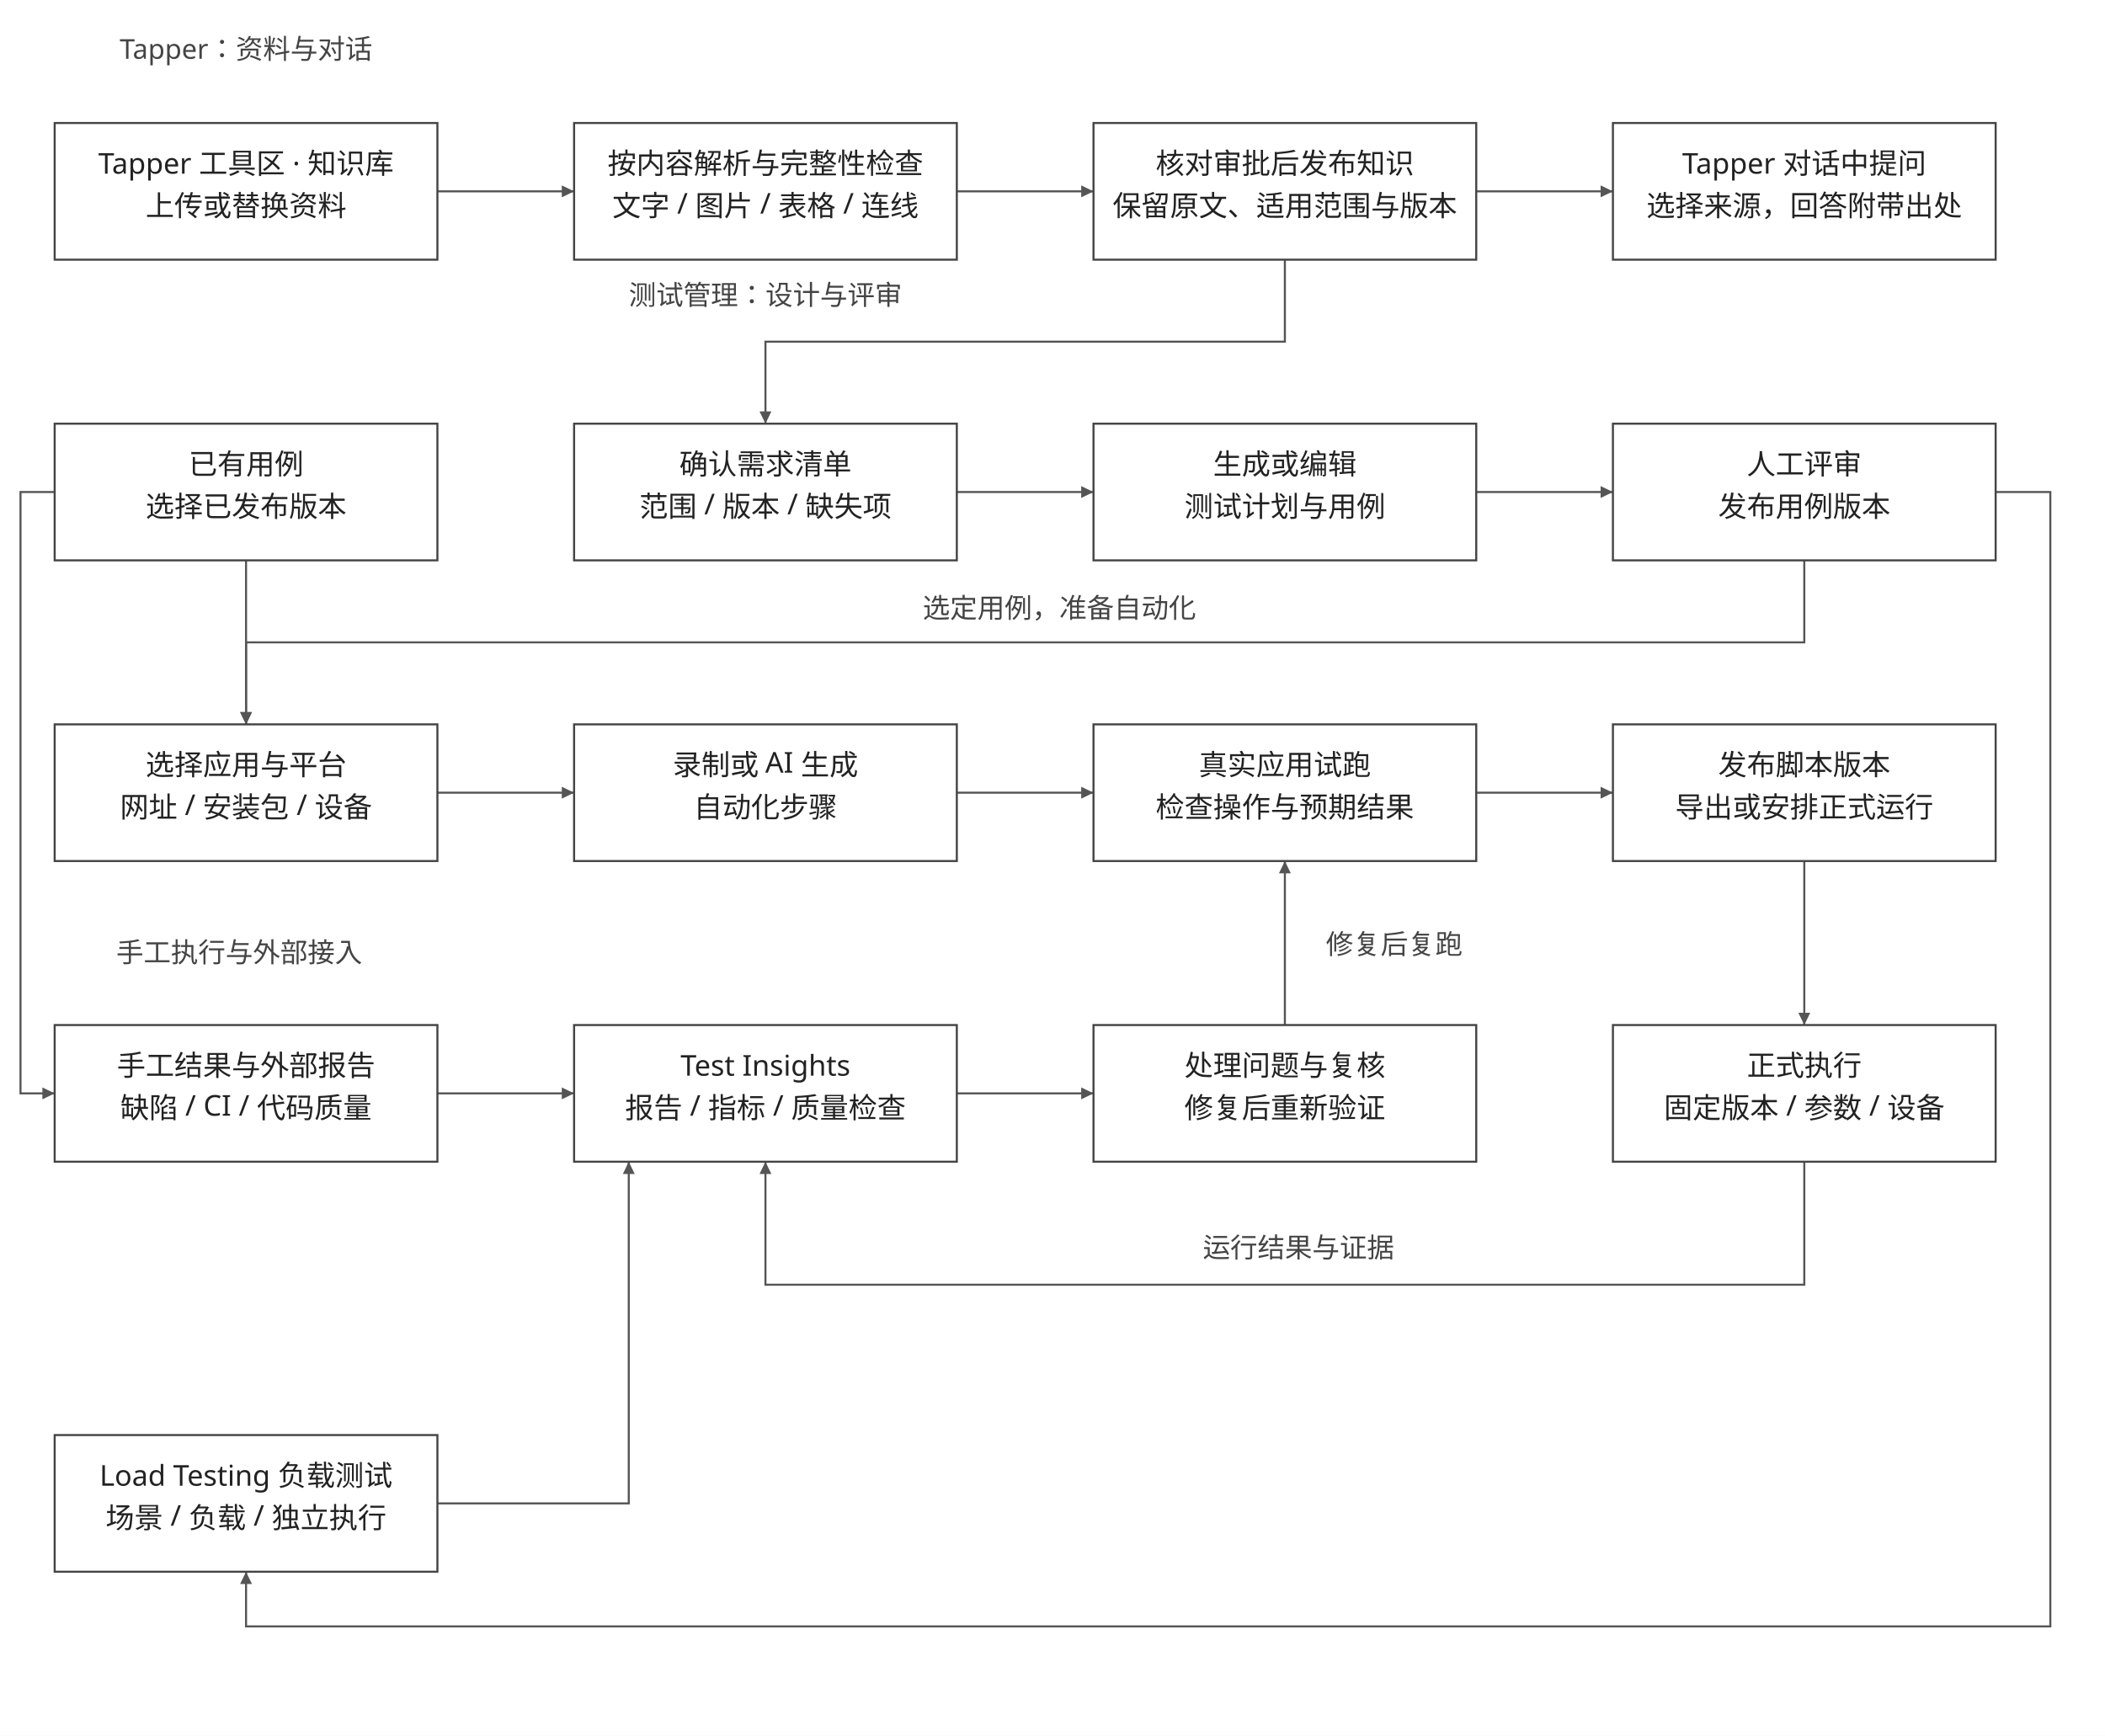
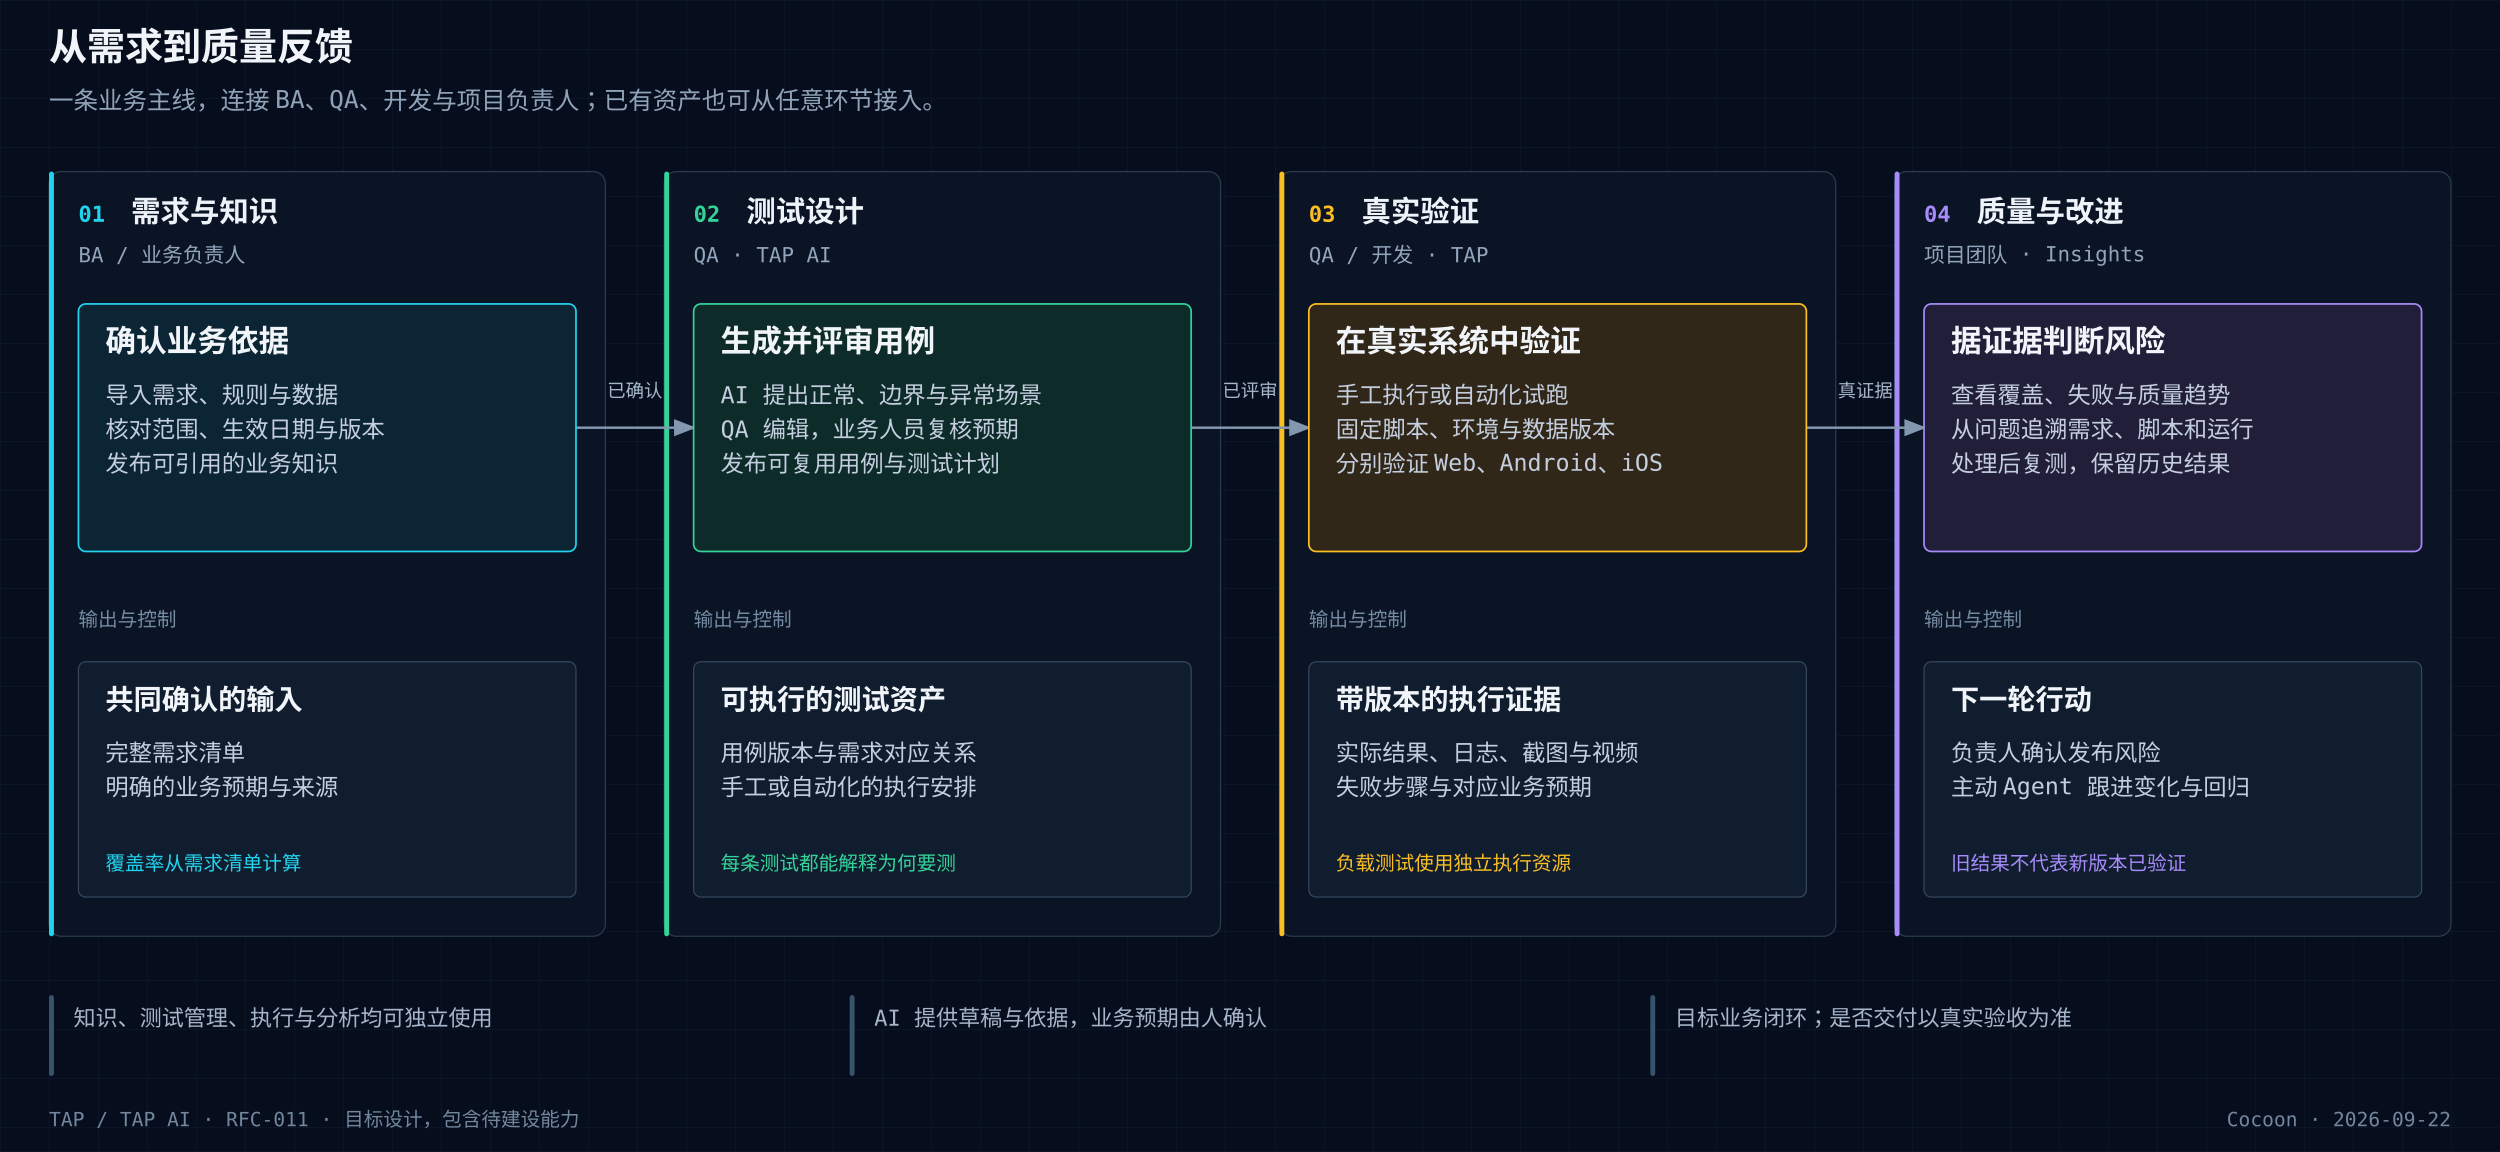
- <svg xmlns="http://www.w3.org/2000/svg" width="1540" height="1270" viewBox="0 0 1540 1270" role="img">
-   <rect width="100%" height="100%" fill="white" />
-   <polyline points="320,140 420,140" fill="none" stroke="#555" stroke-width="1.5" />
-   <polygon points="420.00,140.00 411.00,144.35 411.00,135.65" fill="#555" />
-   <polyline points="700,140 800,140" fill="none" stroke="#555" stroke-width="1.5" />
-   <polygon points="800.00,140.00 791.00,144.35 791.00,135.65" fill="#555" />
-   <polyline points="1080,140 1180,140" fill="none" stroke="#555" stroke-width="1.5" />
-   <polygon points="1180.00,140.00 1171.00,144.35 1171.00,135.65" fill="#555" />
-   <polyline points="940,190 940,250 560,250 560,310" fill="none" stroke="#555" stroke-width="1.5" />
-   <polygon points="560.00,310.00 555.65,301.00 564.35,301.00" fill="#555" />
-   <polyline points="700,360 800,360" fill="none" stroke="#555" stroke-width="1.5" />
-   <polygon points="800.00,360.00 791.00,364.35 791.00,355.65" fill="#555" />
-   <polyline points="1080,360 1180,360" fill="none" stroke="#555" stroke-width="1.5" />
-   <polygon points="1180.00,360.00 1171.00,364.35 1171.00,355.65" fill="#555" />
-   <polyline points="180,410 180,530" fill="none" stroke="#555" stroke-width="1.5" />
-   <polygon points="180.00,530.00 175.65,521.00 184.35,521.00" fill="#555" />
-   <polyline points="1320,410 1320,470 180,470 180,530" fill="none" stroke="#555" stroke-width="1.5" />
-   <polygon points="180.00,530.00 175.65,521.00 184.35,521.00" fill="#555" />
-   <polyline points="320,580 420,580" fill="none" stroke="#555" stroke-width="1.5" />
-   <polygon points="420.00,580.00 411.00,584.35 411.00,575.65" fill="#555" />
-   <polyline points="700,580 800,580" fill="none" stroke="#555" stroke-width="1.5" />
-   <polygon points="800.00,580.00 791.00,584.35 791.00,575.65" fill="#555" />
-   <polyline points="1080,580 1180,580" fill="none" stroke="#555" stroke-width="1.5" />
-   <polygon points="1180.00,580.00 1171.00,584.35 1171.00,575.65" fill="#555" />
-   <polyline points="1320,630 1320,750" fill="none" stroke="#555" stroke-width="1.5" />
-   <polygon points="1320.00,750.00 1315.65,741.00 1324.35,741.00" fill="#555" />
-   <polyline points="320,800 420,800" fill="none" stroke="#555" stroke-width="1.5" />
-   <polygon points="420.00,800.00 411.00,804.35 411.00,795.65" fill="#555" />
-   <polyline points="1320,850 1320,940 560,940 560,850" fill="none" stroke="#555" stroke-width="1.5" />
-   <polygon points="560.00,850.00 564.35,859.00 555.65,859.00" fill="#555" />
-   <polyline points="700,800 800,800" fill="none" stroke="#555" stroke-width="1.5" />
-   <polygon points="800.00,800.00 791.00,804.35 791.00,795.65" fill="#555" />
-   <polyline points="940,750 940,630" fill="none" stroke="#555" stroke-width="1.5" />
-   <polygon points="940.00,630.00 944.35,639.00 935.65,639.00" fill="#555" />
-   <polyline points="40,360 15,360 15,800 40,800" fill="none" stroke="#555" stroke-width="1.5" />
-   <polygon points="40.00,800.00 31.00,804.35 31.00,795.65" fill="#555" />
-   <polyline points="1460,360 1500,360 1500,1190 180,1190 180,1150" fill="none" stroke="#555" stroke-width="1.5" />
-   <polygon points="180.00,1150.00 184.35,1159.00 175.65,1159.00" fill="#555" />
-   <polyline points="320,1100 460,1100 460,850" fill="none" stroke="#555" stroke-width="1.5" />
-   <polygon points="460.00,850.00 464.35,859.00 455.65,859.00" fill="#555" />
-   <rect x="40" y="90" width="280" height="100" fill="white" stroke="#444" stroke-width="1.5" />
-   <text x="180.0" y="127.06" text-anchor="middle" font-family="STHeiti, sans-serif" font-size="21" fill="#222">Tapper 工具区 · 知识库</text>
-   <text x="180.0" y="158.06" text-anchor="middle" font-family="STHeiti, sans-serif" font-size="21" fill="#222">上传或替换资料</text>
-   <rect x="420" y="90" width="280" height="100" fill="white" stroke="#444" stroke-width="1.5" />
-   <text x="560.0" y="127.06" text-anchor="middle" font-family="STHeiti, sans-serif" font-size="21" fill="#222">按内容解析与完整性检查</text>
-   <text x="560.0" y="158.06" text-anchor="middle" font-family="STHeiti, sans-serif" font-size="21" fill="#222">文字 / 图片 / 表格 / 连线</text>
-   <rect x="800" y="90" width="280" height="100" fill="white" stroke="#444" stroke-width="1.5" />
-   <text x="940.0" y="127.06" text-anchor="middle" font-family="STHeiti, sans-serif" font-size="21" fill="#222">核对审批后发布知识</text>
-   <text x="940.0" y="158.06" text-anchor="middle" font-family="STHeiti, sans-serif" font-size="21" fill="#222">保留原文、适用范围与版本</text>
-   <rect x="1180" y="90" width="280" height="100" fill="white" stroke="#444" stroke-width="1.5" />
-   <text x="1320.0" y="127.06" text-anchor="middle" font-family="STHeiti, sans-serif" font-size="21" fill="#222">Tapper 对话中提问</text>
-   <text x="1320.0" y="158.06" text-anchor="middle" font-family="STHeiti, sans-serif" font-size="21" fill="#222">选择来源，回答附带出处</text>
-   <rect x="40" y="310" width="280" height="100" fill="white" stroke="#444" stroke-width="1.5" />
-   <text x="180.0" y="347.06" text-anchor="middle" font-family="STHeiti, sans-serif" font-size="21" fill="#222">已有用例</text>
-   <text x="180.0" y="378.06" text-anchor="middle" font-family="STHeiti, sans-serif" font-size="21" fill="#222">选择已发布版本</text>
-   <rect x="420" y="310" width="280" height="100" fill="white" stroke="#444" stroke-width="1.5" />
-   <text x="560.0" y="347.06" text-anchor="middle" font-family="STHeiti, sans-serif" font-size="21" fill="#222">确认需求清单</text>
-   <text x="560.0" y="378.06" text-anchor="middle" font-family="STHeiti, sans-serif" font-size="21" fill="#222">范围 / 版本 / 缺失项</text>
-   <rect x="800" y="310" width="280" height="100" fill="white" stroke="#444" stroke-width="1.5" />
-   <text x="940.0" y="347.06" text-anchor="middle" font-family="STHeiti, sans-serif" font-size="21" fill="#222">生成或编辑</text>
-   <text x="940.0" y="378.06" text-anchor="middle" font-family="STHeiti, sans-serif" font-size="21" fill="#222">测试计划与用例</text>
-   <rect x="1180" y="310" width="280" height="100" fill="white" stroke="#444" stroke-width="1.5" />
-   <text x="1320.0" y="347.06" text-anchor="middle" font-family="STHeiti, sans-serif" font-size="21" fill="#222">人工评审</text>
-   <text x="1320.0" y="378.06" text-anchor="middle" font-family="STHeiti, sans-serif" font-size="21" fill="#222">发布用例版本</text>
-   <rect x="40" y="530" width="280" height="100" fill="white" stroke="#444" stroke-width="1.5" />
-   <text x="180.0" y="567.06" text-anchor="middle" font-family="STHeiti, sans-serif" font-size="21" fill="#222">选择应用与平台</text>
-   <text x="180.0" y="598.06" text-anchor="middle" font-family="STHeiti, sans-serif" font-size="21" fill="#222">网址 / 安装包 / 设备</text>
-   <rect x="420" y="530" width="280" height="100" fill="white" stroke="#444" stroke-width="1.5" />
-   <text x="560.0" y="567.06" text-anchor="middle" font-family="STHeiti, sans-serif" font-size="21" fill="#222">录制或 AI 生成</text>
-   <text x="560.0" y="598.06" text-anchor="middle" font-family="STHeiti, sans-serif" font-size="21" fill="#222">自动化步骤</text>
-   <rect x="800" y="530" width="280" height="100" fill="white" stroke="#444" stroke-width="1.5" />
-   <text x="940.0" y="567.06" text-anchor="middle" font-family="STHeiti, sans-serif" font-size="21" fill="#222">真实应用试跑</text>
-   <text x="940.0" y="598.06" text-anchor="middle" font-family="STHeiti, sans-serif" font-size="21" fill="#222">检查操作与预期结果</text>
-   <rect x="1180" y="530" width="280" height="100" fill="white" stroke="#444" stroke-width="1.5" />
-   <text x="1320.0" y="567.06" text-anchor="middle" font-family="STHeiti, sans-serif" font-size="21" fill="#222">发布脚本版本</text>
-   <text x="1320.0" y="598.06" text-anchor="middle" font-family="STHeiti, sans-serif" font-size="21" fill="#222">导出或安排正式运行</text>
-   <rect x="40" y="750" width="280" height="100" fill="white" stroke="#444" stroke-width="1.5" />
-   <text x="180.0" y="787.06" text-anchor="middle" font-family="STHeiti, sans-serif" font-size="21" fill="#222">手工结果与外部报告</text>
-   <text x="180.0" y="818.06" text-anchor="middle" font-family="STHeiti, sans-serif" font-size="21" fill="#222">缺陷 / CI / 代码质量</text>
-   <rect x="420" y="750" width="280" height="100" fill="white" stroke="#444" stroke-width="1.5" />
-   <text x="560.0" y="787.06" text-anchor="middle" font-family="STHeiti, sans-serif" font-size="21" fill="#222">Test Insights</text>
-   <text x="560.0" y="818.06" text-anchor="middle" font-family="STHeiti, sans-serif" font-size="21" fill="#222">报告 / 指标 / 质量检查</text>
-   <rect x="800" y="750" width="280" height="100" fill="white" stroke="#444" stroke-width="1.5" />
-   <text x="940.0" y="787.06" text-anchor="middle" font-family="STHeiti, sans-serif" font-size="21" fill="#222">处理问题与复核</text>
-   <text x="940.0" y="818.06" text-anchor="middle" font-family="STHeiti, sans-serif" font-size="21" fill="#222">修复后重新验证</text>
-   <rect x="1180" y="750" width="280" height="100" fill="white" stroke="#444" stroke-width="1.5" />
-   <text x="1320.0" y="787.06" text-anchor="middle" font-family="STHeiti, sans-serif" font-size="21" fill="#222">正式执行</text>
-   <text x="1320.0" y="818.06" text-anchor="middle" font-family="STHeiti, sans-serif" font-size="21" fill="#222">固定版本 / 参数 / 设备</text>
-   <rect x="40" y="1050" width="280" height="100" fill="white" stroke="#444" stroke-width="1.5" />
-   <text x="180.0" y="1087.06" text-anchor="middle" font-family="STHeiti, sans-serif" font-size="21" fill="#222">Load Testing 负载测试</text>
-   <text x="180.0" y="1118.06" text-anchor="middle" font-family="STHeiti, sans-serif" font-size="21" fill="#222">场景 / 负载 / 独立执行</text>
-   <text x="180.0" y="43" text-anchor="middle" font-family="STHeiti, sans-serif" font-size="20" fill="#444">Tapper：资料与对话</text>
-   <text x="560.0" y="223" text-anchor="middle" font-family="STHeiti, sans-serif" font-size="20" fill="#444">测试管理：设计与评审</text>
-   <text x="775.0" y="452" text-anchor="middle" font-family="STHeiti, sans-serif" font-size="20" fill="#444">选定用例，准备自动化</text>
-   <text x="175.0" y="704" text-anchor="middle" font-family="STHeiti, sans-serif" font-size="20" fill="#444">手工执行与外部接入</text>
-   <text x="1020.0" y="698" text-anchor="middle" font-family="STHeiti, sans-serif" font-size="20" fill="#444">修复后复跑</text>
-   <text x="950.0" y="920" text-anchor="middle" font-family="STHeiti, sans-serif" font-size="20" fill="#444">运行结果与证据</text>
+ <svg xmlns="http://www.w3.org/2000/svg" viewBox="0 0 2040 940" role="img" aria-label="从需求到质量反馈">
+   <style>text{font-family:"JetBrains Mono","PingFang SC","Microsoft YaHei",monospace}</style>
+   <defs>
+     <marker id="arrow" markerWidth="9" markerHeight="7" refX="8" refY="3.5" orient="auto">
+       <path d="M0 0L9 3.5L0 7" fill="#8398af" />
+     </marker>
+     <pattern id="grid" width="40" height="40" patternUnits="userSpaceOnUse">
+       <path d="M40 0H0V40" fill="none" stroke="#162338" stroke-width=".5" />
+     </pattern>
+   </defs>
+   <rect width="2040" height="940" fill="#060e1d" />
+   <rect width="2040" height="940" fill="url(#grid)" />
+   <text x="40" y="49" fill="#f1f5f9" font-size="31" font-weight="600" text-anchor="start">从需求到质量反馈</text>
+   <text x="40" y="89" fill="#91a3b9" font-size="20" font-weight="400" text-anchor="start">一条业务主线，连接 BA、QA、开发与项目负责人；已有资产也可从任意环节接入。</text>
+   <g data-domain="domain-0">
+     <rect x="40.0" y="140" width="454.0" height="624" rx="10" fill="#0a1424" stroke="#2a3b50" stroke-width="1" />
+     <rect x="40.0" y="140" width="4" height="624" rx="2" fill="#22d3ee" stroke="none" stroke-width="1" />
+     <text x="64.0" y="181" fill="#22d3ee" font-size="18" font-weight="600" text-anchor="start">01</text>
+     <text x="107.0" y="181" fill="#eef3fa" font-size="24" font-weight="600" text-anchor="start">需求与知识</text>
+     <text x="64.0" y="214" fill="#92a5bb" font-size="17" font-weight="400" text-anchor="start">BA / 业务负责人</text>
+   </g>
+   <g data-domain="domain-1">
+     <rect x="542.0" y="140" width="454.0" height="624" rx="10" fill="#0a1424" stroke="#2a3b50" stroke-width="1" />
+     <rect x="542.0" y="140" width="4" height="624" rx="2" fill="#34d399" stroke="none" stroke-width="1" />
+     <text x="566.0" y="181" fill="#34d399" font-size="18" font-weight="600" text-anchor="start">02</text>
+     <text x="609.0" y="181" fill="#eef3fa" font-size="24" font-weight="600" text-anchor="start">测试设计</text>
+     <text x="566.0" y="214" fill="#92a5bb" font-size="17" font-weight="400" text-anchor="start">QA · TAP AI</text>
+   </g>
+   <g data-domain="domain-2">
+     <rect x="1044.0" y="140" width="454.0" height="624" rx="10" fill="#0a1424" stroke="#2a3b50" stroke-width="1" />
+     <rect x="1044.0" y="140" width="4" height="624" rx="2" fill="#fbbf24" stroke="none" stroke-width="1" />
+     <text x="1068.0" y="181" fill="#fbbf24" font-size="18" font-weight="600" text-anchor="start">03</text>
+     <text x="1111.0" y="181" fill="#eef3fa" font-size="24" font-weight="600" text-anchor="start">真实验证</text>
+     <text x="1068.0" y="214" fill="#92a5bb" font-size="17" font-weight="400" text-anchor="start">QA / 开发 · TAP</text>
+   </g>
+   <g data-domain="domain-3">
+     <rect x="1546.0" y="140" width="454.0" height="624" rx="10" fill="#0a1424" stroke="#2a3b50" stroke-width="1" />
+     <rect x="1546.0" y="140" width="4" height="624" rx="2" fill="#a78bfa" stroke="none" stroke-width="1" />
+     <text x="1570.0" y="181" fill="#a78bfa" font-size="18" font-weight="600" text-anchor="start">04</text>
+     <text x="1613.0" y="181" fill="#eef3fa" font-size="24" font-weight="600" text-anchor="start">质量与改进</text>
+     <text x="1570.0" y="214" fill="#92a5bb" font-size="17" font-weight="400" text-anchor="start">项目团队 · Insights</text>
+   </g>
+   <path data-edge="0-main--1-main" d="M470.0,349.0 L566.0,349.0" fill="none" stroke="#8398af" stroke-width="2" marker-end="url(#arrow)" />
+   <text x="518.0" y="324.0" fill="#a7b7ca" font-size="15" font-weight="400" text-anchor="middle">已确认</text>
+   <path data-edge="1-main--2-main" d="M972.0,349.0 L1068.0,349.0" fill="none" stroke="#8398af" stroke-width="2" marker-end="url(#arrow)" />
+   <text x="1020.0" y="324.0" fill="#a7b7ca" font-size="15" font-weight="400" text-anchor="middle">已评审</text>
+   <path data-edge="2-main--3-main" d="M1474.0,349.0 L1570.0,349.0" fill="none" stroke="#8398af" stroke-width="2" marker-end="url(#arrow)" />
+   <text x="1522.0" y="324.0" fill="#a7b7ca" font-size="15" font-weight="400" text-anchor="middle">真证据</text>
+   <g data-node="0-main">
+     <rect x="64.0" y="248" width="406.0" height="202" rx="6" fill="#0b2535" stroke="#22d3ee" stroke-width="1.4" />
+     <text x="86.0" y="287" fill="#f1f5f9" font-size="25" font-weight="600" text-anchor="start">确认业务依据</text>
+     <text x="86.0" y="329" fill="#c4cede" font-size="19" font-weight="400" text-anchor="start">导入需求、规则与数据</text>
+     <text x="86.0" y="357" fill="#c4cede" font-size="19" font-weight="400" text-anchor="start">核对范围、生效日期与版本</text>
+     <text x="86.0" y="385" fill="#c4cede" font-size="19" font-weight="400" text-anchor="start">发布可引用的业务知识</text>
+   </g>
+   <g data-node="0-detail">
+     <rect x="64.0" y="540" width="406.0" height="192" rx="6" fill="#101d2e" stroke="#35465d" stroke-width="1" />
+     <text x="86.0" y="579" fill="#f1f5f9" font-size="23" font-weight="600" text-anchor="start">共同确认的输入</text>
+     <text x="86.0" y="621" fill="#c4cede" font-size="19" font-weight="400" text-anchor="start">完整需求清单</text>
+     <text x="86.0" y="649" fill="#c4cede" font-size="19" font-weight="400" text-anchor="start">明确的业务预期与来源</text>
+     <text x="86.0" y="710" fill="#22d3ee" font-size="16" font-weight="400" text-anchor="start">覆盖率从需求清单计算</text>
+   </g>
+   <text x="64.0" y="511" fill="#758ba3" font-size="16" font-weight="400" text-anchor="start">输出与控制</text>
+   <g data-node="1-main">
+     <rect x="566.0" y="248" width="406.0" height="202" rx="6" fill="#0d2c29" stroke="#34d399" stroke-width="1.4" />
+     <text x="588.0" y="287" fill="#f1f5f9" font-size="25" font-weight="600" text-anchor="start">生成并评审用例</text>
+     <text x="588.0" y="329" fill="#c4cede" font-size="19" font-weight="400" text-anchor="start">AI 提出正常、边界与异常场景</text>
+     <text x="588.0" y="357" fill="#c4cede" font-size="19" font-weight="400" text-anchor="start">QA 编辑，业务人员复核预期</text>
+     <text x="588.0" y="385" fill="#c4cede" font-size="19" font-weight="400" text-anchor="start">发布可复用用例与测试计划</text>
+   </g>
+   <g data-node="1-detail">
+     <rect x="566.0" y="540" width="406.0" height="192" rx="6" fill="#101d2e" stroke="#35465d" stroke-width="1" />
+     <text x="588.0" y="579" fill="#f1f5f9" font-size="23" font-weight="600" text-anchor="start">可执行的测试资产</text>
+     <text x="588.0" y="621" fill="#c4cede" font-size="19" font-weight="400" text-anchor="start">用例版本与需求对应关系</text>
+     <text x="588.0" y="649" fill="#c4cede" font-size="19" font-weight="400" text-anchor="start">手工或自动化的执行安排</text>
+     <text x="588.0" y="710" fill="#34d399" font-size="16" font-weight="400" text-anchor="start">每条测试都能解释为何要测</text>
+   </g>
+   <text x="566.0" y="511" fill="#758ba3" font-size="16" font-weight="400" text-anchor="start">输出与控制</text>
+   <g data-node="2-main">
+     <rect x="1068.0" y="248" width="406.0" height="202" rx="6" fill="#302719" stroke="#fbbf24" stroke-width="1.4" />
+     <text x="1090.0" y="287" fill="#f1f5f9" font-size="25" font-weight="600" text-anchor="start">在真实系统中验证</text>
+     <text x="1090.0" y="329" fill="#c4cede" font-size="19" font-weight="400" text-anchor="start">手工执行或自动化试跑</text>
+     <text x="1090.0" y="357" fill="#c4cede" font-size="19" font-weight="400" text-anchor="start">固定脚本、环境与数据版本</text>
+     <text x="1090.0" y="385" fill="#c4cede" font-size="19" font-weight="400" text-anchor="start">分别验证 Web、Android、iOS</text>
+   </g>
+   <g data-node="2-detail">
+     <rect x="1068.0" y="540" width="406.0" height="192" rx="6" fill="#101d2e" stroke="#35465d" stroke-width="1" />
+     <text x="1090.0" y="579" fill="#f1f5f9" font-size="23" font-weight="600" text-anchor="start">带版本的执行证据</text>
+     <text x="1090.0" y="621" fill="#c4cede" font-size="19" font-weight="400" text-anchor="start">实际结果、日志、截图与视频</text>
+     <text x="1090.0" y="649" fill="#c4cede" font-size="19" font-weight="400" text-anchor="start">失败步骤与对应业务预期</text>
+     <text x="1090.0" y="710" fill="#fbbf24" font-size="16" font-weight="400" text-anchor="start">负载测试使用独立执行资源</text>
+   </g>
+   <text x="1068.0" y="511" fill="#758ba3" font-size="16" font-weight="400" text-anchor="start">输出与控制</text>
+   <g data-node="3-main">
+     <rect x="1570.0" y="248" width="406.0" height="202" rx="6" fill="#211e39" stroke="#a78bfa" stroke-width="1.4" />
+     <text x="1592.0" y="287" fill="#f1f5f9" font-size="25" font-weight="600" text-anchor="start">据证据判断风险</text>
+     <text x="1592.0" y="329" fill="#c4cede" font-size="19" font-weight="400" text-anchor="start">查看覆盖、失败与质量趋势</text>
+     <text x="1592.0" y="357" fill="#c4cede" font-size="19" font-weight="400" text-anchor="start">从问题追溯需求、脚本和运行</text>
+     <text x="1592.0" y="385" fill="#c4cede" font-size="19" font-weight="400" text-anchor="start">处理后复测，保留历史结果</text>
+   </g>
+   <g data-node="3-detail">
+     <rect x="1570.0" y="540" width="406.0" height="192" rx="6" fill="#101d2e" stroke="#35465d" stroke-width="1" />
+     <text x="1592.0" y="579" fill="#f1f5f9" font-size="23" font-weight="600" text-anchor="start">下一轮行动</text>
+     <text x="1592.0" y="621" fill="#c4cede" font-size="19" font-weight="400" text-anchor="start">负责人确认发布风险</text>
+     <text x="1592.0" y="649" fill="#c4cede" font-size="19" font-weight="400" text-anchor="start">主动 Agent 跟进变化与回归</text>
+     <text x="1592.0" y="710" fill="#a78bfa" font-size="16" font-weight="400" text-anchor="start">旧结果不代表新版本已验证</text>
+   </g>
+   <text x="1570.0" y="511" fill="#758ba3" font-size="16" font-weight="400" text-anchor="start">输出与控制</text>
+   <rect x="40.0" y="812" width="4" height="66" rx="2" fill="#39536b" stroke="none" stroke-width="1" />
+   <text x="60.0" y="837" fill="#a6b5c9" font-size="18" font-weight="400" text-anchor="start">知识、测试管理、执行与分析均可独立使用</text>
+   <rect x="693.333" y="812" width="4" height="66" rx="2" fill="#39536b" stroke="none" stroke-width="1" />
+   <text x="713.333" y="837" fill="#a6b5c9" font-size="18" font-weight="400" text-anchor="start">AI 提供草稿与依据，业务预期由人确认</text>
+   <rect x="1346.667" y="812" width="4" height="66" rx="2" fill="#39536b" stroke="none" stroke-width="1" />
+   <text x="1366.667" y="837" fill="#a6b5c9" font-size="18" font-weight="400" text-anchor="start">目标业务闭环；是否交付以真实验收为准</text>
+   <text x="40" y="919" fill="#72869d" font-size="16" font-weight="400" text-anchor="start">TAP / TAP AI  ·  RFC-011  ·  目标设计，包含待建设能力</text>
+   <text x="2000" y="919" fill="#72869d" font-size="16" font-weight="400" text-anchor="end">Cocoon  ·  2026-09-22</text>
</svg>
